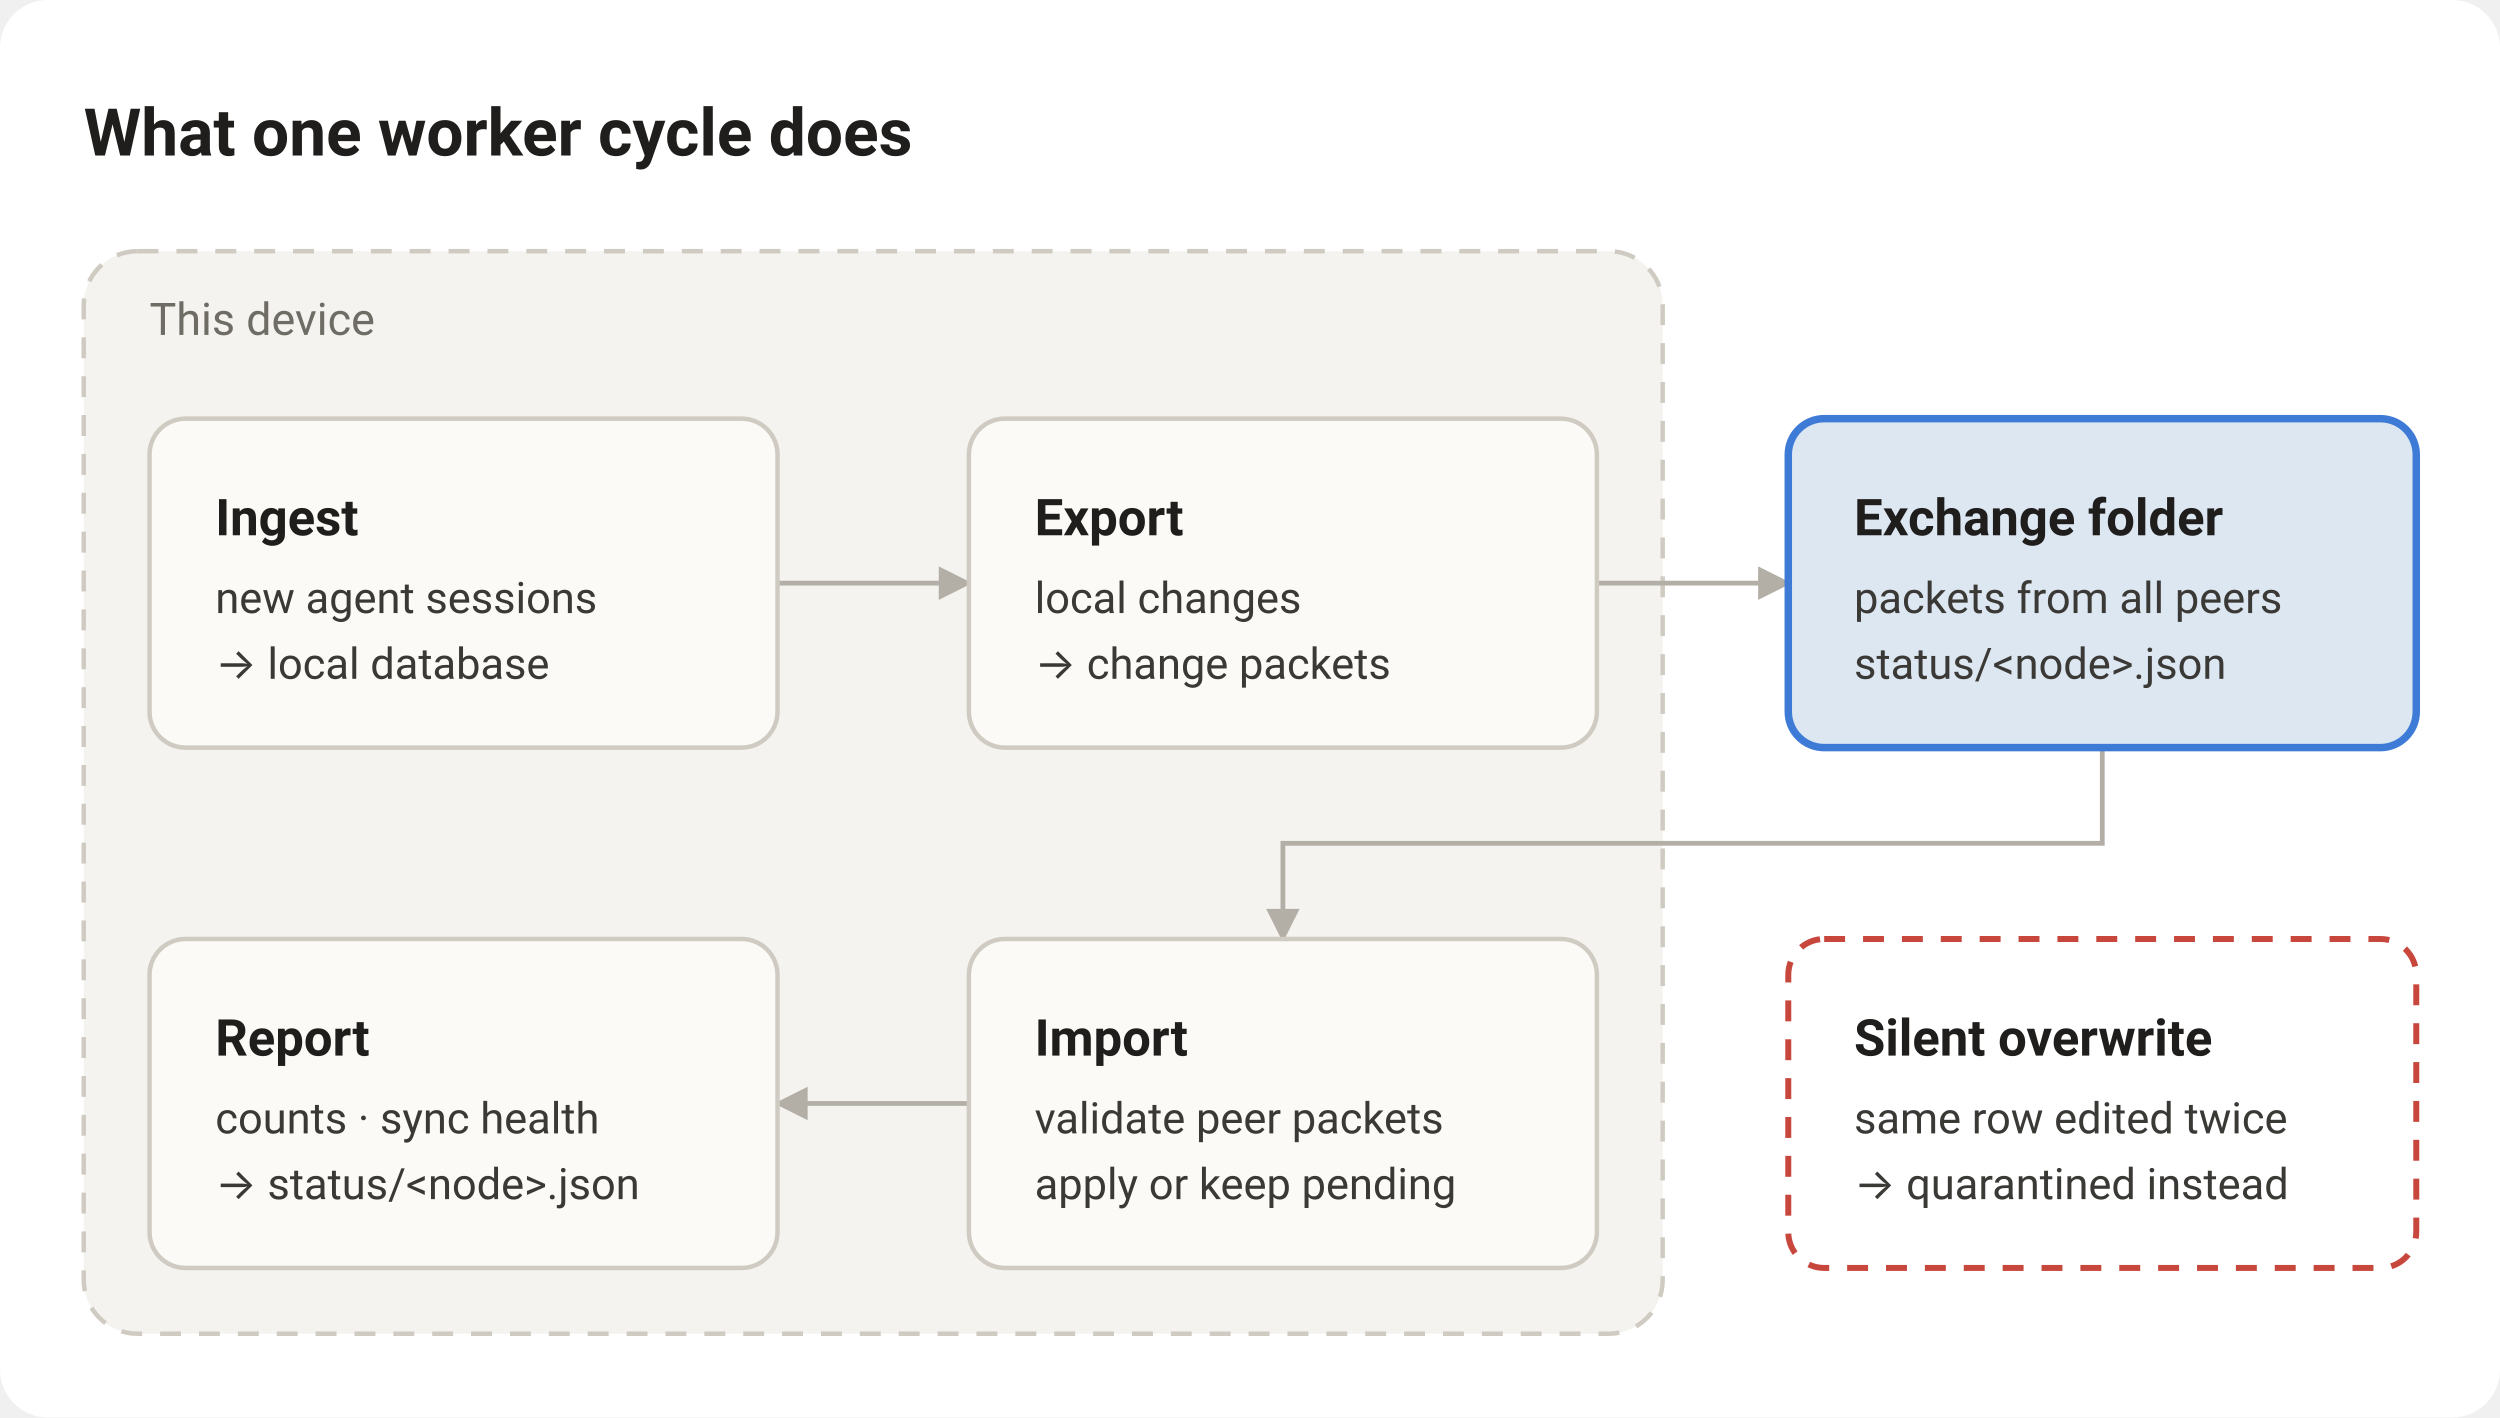
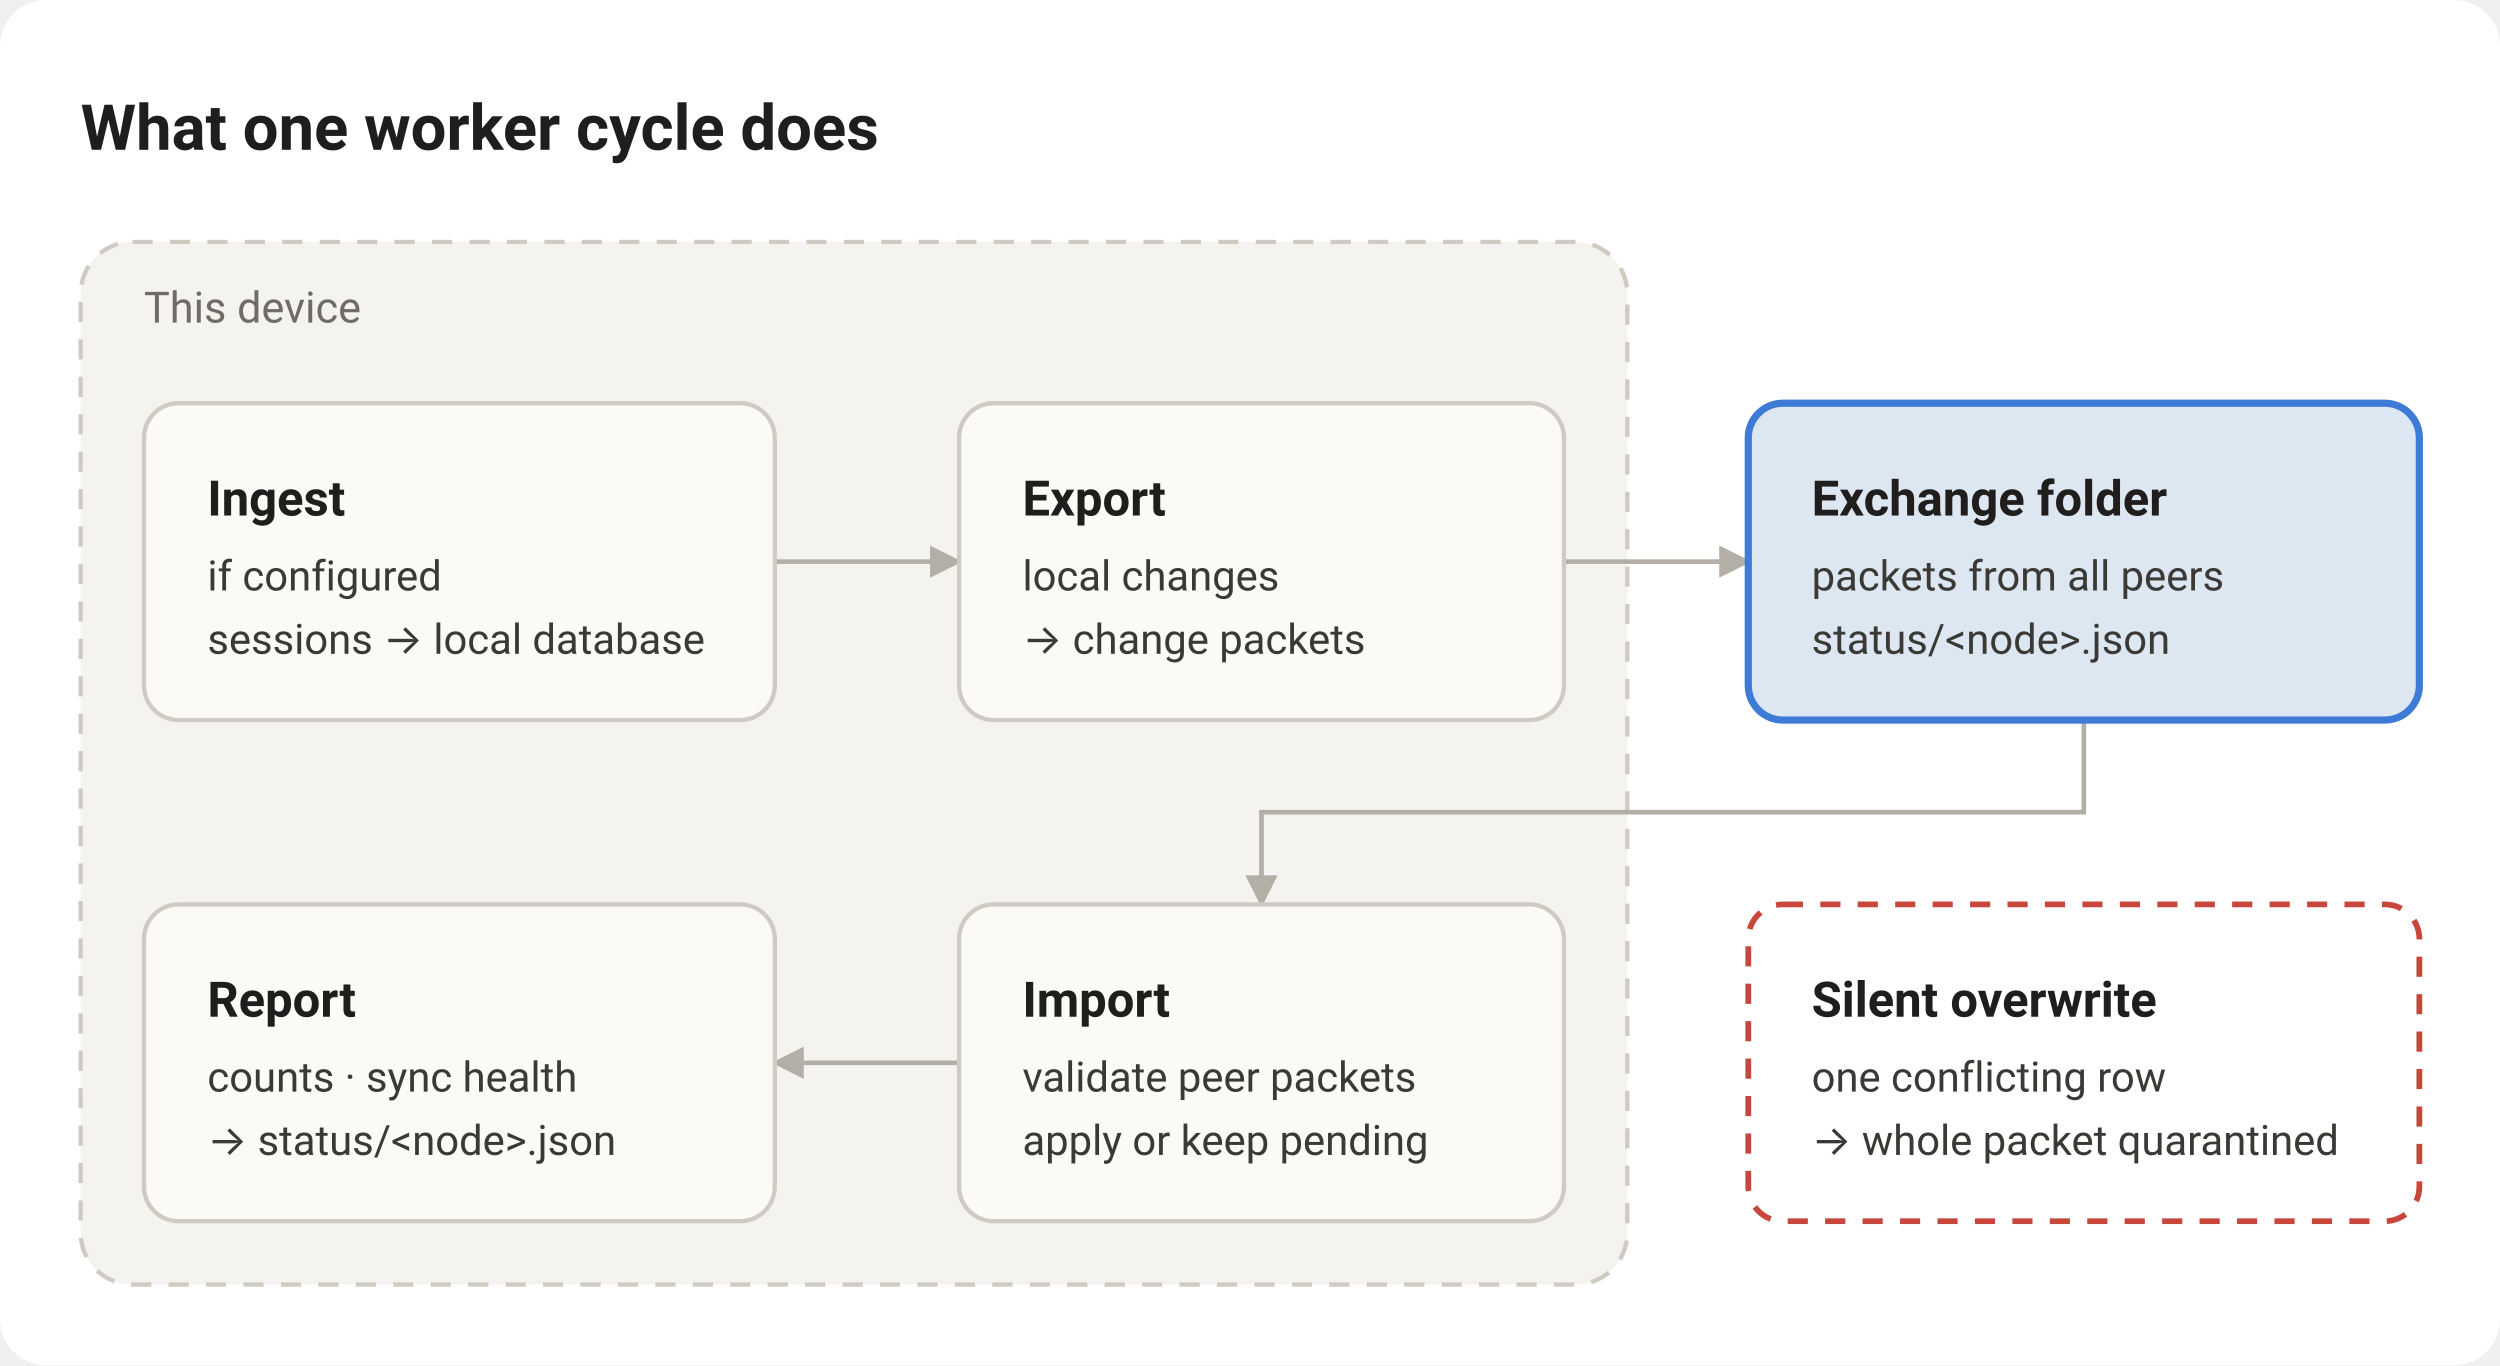
- <svg xmlns="http://www.w3.org/2000/svg" viewBox="0 0 836 474" width="836" height="474" role="img" aria-label="What one worker cycle does" font-family="'IBM Plex Sans Thai','Noto Sans Thai','Sukhumvit Set',Thonburi,system-ui,-apple-system,'Segoe UI',Roboto,sans-serif">
+ <svg xmlns="http://www.w3.org/2000/svg" viewBox="0 0 868 474" width="868" height="474" role="img" aria-label="What one worker cycle does" font-family="'IBM Plex Sans Thai','Noto Sans Thai','Sukhumvit Set',Thonburi,system-ui,-apple-system,'Segoe UI',Roboto,sans-serif">
  <style>
.bg{fill:#FFFFFF}.ttl{fill:#1F1E1C}.cap{fill:#8C8880}
.grp{fill:#F4F3EF;stroke:#CFCBC2}.glbl{fill:#6F6C66}
.nd{fill:#FBFAF7;stroke:#CFCBC2}.nt{fill:#1F1E1C}.nb{fill:#3A3935}.nm{fill:#8C8880}
.hl{fill:#DDE7F2;stroke:#3D7BD6}.rj{fill:#FFFFFF;stroke:#C8473D}.ex{fill:#FFFFFF;stroke:#CFCBC2}
.ar{stroke:#B3AFA6}.ah{fill:#B3AFA6}.elb{fill:#6F6C66}.elbg{fill:#FFFFFF}
@media (prefers-color-scheme: dark){
.bg{fill:#1E1D1B}.ttl{fill:#F1EFEA}.cap{fill:#8F8B83}
.grp{fill:#262522;stroke:#4A4740}.glbl{fill:#A29E95}
.nd{fill:#2B2A27;stroke:#4A4740}.nt{fill:#F1EFEA}.nb{fill:#D6D3CC}.nm{fill:#8F8B83}
.hl{fill:#1F3550;stroke:#5B9BEF}.rj{fill:#1E1D1B;stroke:#E0675C}.ex{fill:#1E1D1B;stroke:#4A4740}
.ar{stroke:#6D6A63}.ah{fill:#6D6A63}.elb{fill:#A29E95}.elbg{fill:#1E1D1B}}
</style>
  <defs>
    <marker id="ah" viewBox="0 0 10 10" refX="9" refY="5" markerWidth="7" markerHeight="7" orient="auto-start-reverse">
      <path class="ah" d="M0,0 L10,5 L0,10 z" />
    </marker>
  </defs>
-   <rect class="bg" width="836" height="474" rx="16" />
+   <rect class="bg" width="868" height="474" rx="16" />
  <text class="ttl" x="28" y="52" font-size="22" font-weight="700">What one worker cycle does</text>
-   <rect class="grp" x="28" y="84" width="528" height="362" rx="18" stroke-width="1.5" stroke-dasharray="7 6" />
+   <rect class="grp" x="28" y="84" width="537" height="362" rx="18" stroke-width="1.5" stroke-dasharray="7 6" />
  <text class="glbl" x="50" y="112" font-size="15">This device</text>
-   <path class="ar" d="M260.0,195.0 L324.0,195.0" fill="none" stroke-width="1.6" marker-end="url(#ah)" />
-   <path class="ar" d="M534.0,195.0 L598.0,195.0" fill="none" stroke-width="1.6" marker-end="url(#ah)" />
-   <path class="ar" d="M703.0,250.0 L703.0,282.0 L429.0,282.0 L429.0,314.0" fill="none" stroke-width="1.6" marker-end="url(#ah)" />
-   <path class="ar" d="M324.0,369.0 L260.0,369.0" fill="none" stroke-width="1.6" marker-end="url(#ah)" />
-   <rect class="nd" x="50" y="140" width="210" height="110" rx="12" stroke-width="1.5" />
+   <path class="ar" d="M269.0,195.0 L333.0,195.0" fill="none" stroke-width="1.6" marker-end="url(#ah)" />
+   <path class="ar" d="M543.0,195.0 L607.0,195.0" fill="none" stroke-width="1.6" marker-end="url(#ah)" />
+   <path class="ar" d="M723.5,250.0 L723.5,282.0 L438.0,282.0 L438.0,314.0" fill="none" stroke-width="1.6" marker-end="url(#ah)" />
+   <path class="ar" d="M333.0,369.0 L269.0,369.0" fill="none" stroke-width="1.6" marker-end="url(#ah)" />
+   <rect class="nd" x="50" y="140" width="219" height="110" rx="12" stroke-width="1.5" />
  <text class="nt" x="72" y="179" font-size="17" font-weight="700">Ingest</text>
-   <text class="nb" x="72" y="205" font-size="14.5">new agent sessions</text>
-   <text class="nb" x="72" y="227" font-size="14.5">→ local database</text>
-   <rect class="nd" x="324" y="140" width="210" height="110" rx="12" stroke-width="1.5" />
-   <text class="nt" x="346" y="179" font-size="17" font-weight="700">Export</text>
-   <text class="nb" x="346" y="205" font-size="14.5">local changes</text>
-   <text class="nb" x="346" y="227" font-size="14.5">→ change packets</text>
-   <rect class="hl" x="598" y="140" width="210" height="110" rx="12" stroke-width="2.5" />
-   <text class="nt" x="620" y="179" font-size="17" font-weight="700">Exchange folder</text>
-   <text class="nb" x="620" y="205" font-size="14.5">packets from all peers</text>
-   <text class="nb" x="620" y="227" font-size="14.5">status/&lt;node&gt;.json</text>
-   <rect class="nd" x="324" y="314" width="210" height="110" rx="12" stroke-width="1.5" />
-   <text class="nt" x="346" y="353" font-size="17" font-weight="700">Import</text>
-   <text class="nb" x="346" y="379" font-size="14.5">validate peer packets</text>
-   <text class="nb" x="346" y="401" font-size="14.5">apply or keep pending</text>
-   <rect class="nd" x="50" y="314" width="210" height="110" rx="12" stroke-width="1.5" />
+   <text class="nb" x="72" y="205" font-size="14.5">if configured</text>
+   <text class="nb" x="72" y="227" font-size="14.5">sessions → local database</text>
+   <rect class="nd" x="333" y="140" width="210" height="110" rx="12" stroke-width="1.5" />
+   <text class="nt" x="355" y="179" font-size="17" font-weight="700">Export</text>
+   <text class="nb" x="355" y="205" font-size="14.5">local changes</text>
+   <text class="nb" x="355" y="227" font-size="14.5">→ change packets</text>
+   <rect class="hl" x="607" y="140" width="233" height="110" rx="12" stroke-width="2.5" />
+   <text class="nt" x="629" y="179" font-size="17" font-weight="700">Exchange folder</text>
+   <text class="nb" x="629" y="205" font-size="14.5">packets from all peers</text>
+   <text class="nb" x="629" y="227" font-size="14.5">status/&lt;node&gt;.json</text>
+   <rect class="nd" x="333" y="314" width="210" height="110" rx="12" stroke-width="1.5" />
+   <text class="nt" x="355" y="353" font-size="17" font-weight="700">Import</text>
+   <text class="nb" x="355" y="379" font-size="14.5">validate peer packets</text>
+   <text class="nb" x="355" y="401" font-size="14.5">apply or keep pending</text>
+   <rect class="nd" x="50" y="314" width="219" height="110" rx="12" stroke-width="1.5" />
  <text class="nt" x="72" y="353" font-size="17" font-weight="700">Report</text>
  <text class="nb" x="72" y="379" font-size="14.5">counts · sync health</text>
  <text class="nb" x="72" y="401" font-size="14.5">→ status/&lt;node&gt;.json</text>
-   <rect class="rj" x="598" y="314" width="210" height="110" rx="12" stroke-width="2" stroke-dasharray="7 6" />
-   <text class="nt" x="620" y="353" font-size="17" font-weight="700">Silent overwrite</text>
-   <text class="nb" x="620" y="379" font-size="14.5">same row edited twice</text>
-   <text class="nb" x="620" y="401" font-size="14.5">→ quarantined instead</text>
+   <rect class="rj" x="607" y="314" width="233" height="110" rx="12" stroke-width="2" stroke-dasharray="7 6" />
+   <text class="nt" x="629" y="353" font-size="17" font-weight="700">Silent overwrite</text>
+   <text class="nb" x="629" y="379" font-size="14.5">one conflicting row</text>
+   <text class="nb" x="629" y="401" font-size="14.5">→ whole packet quarantined</text>
</svg>
